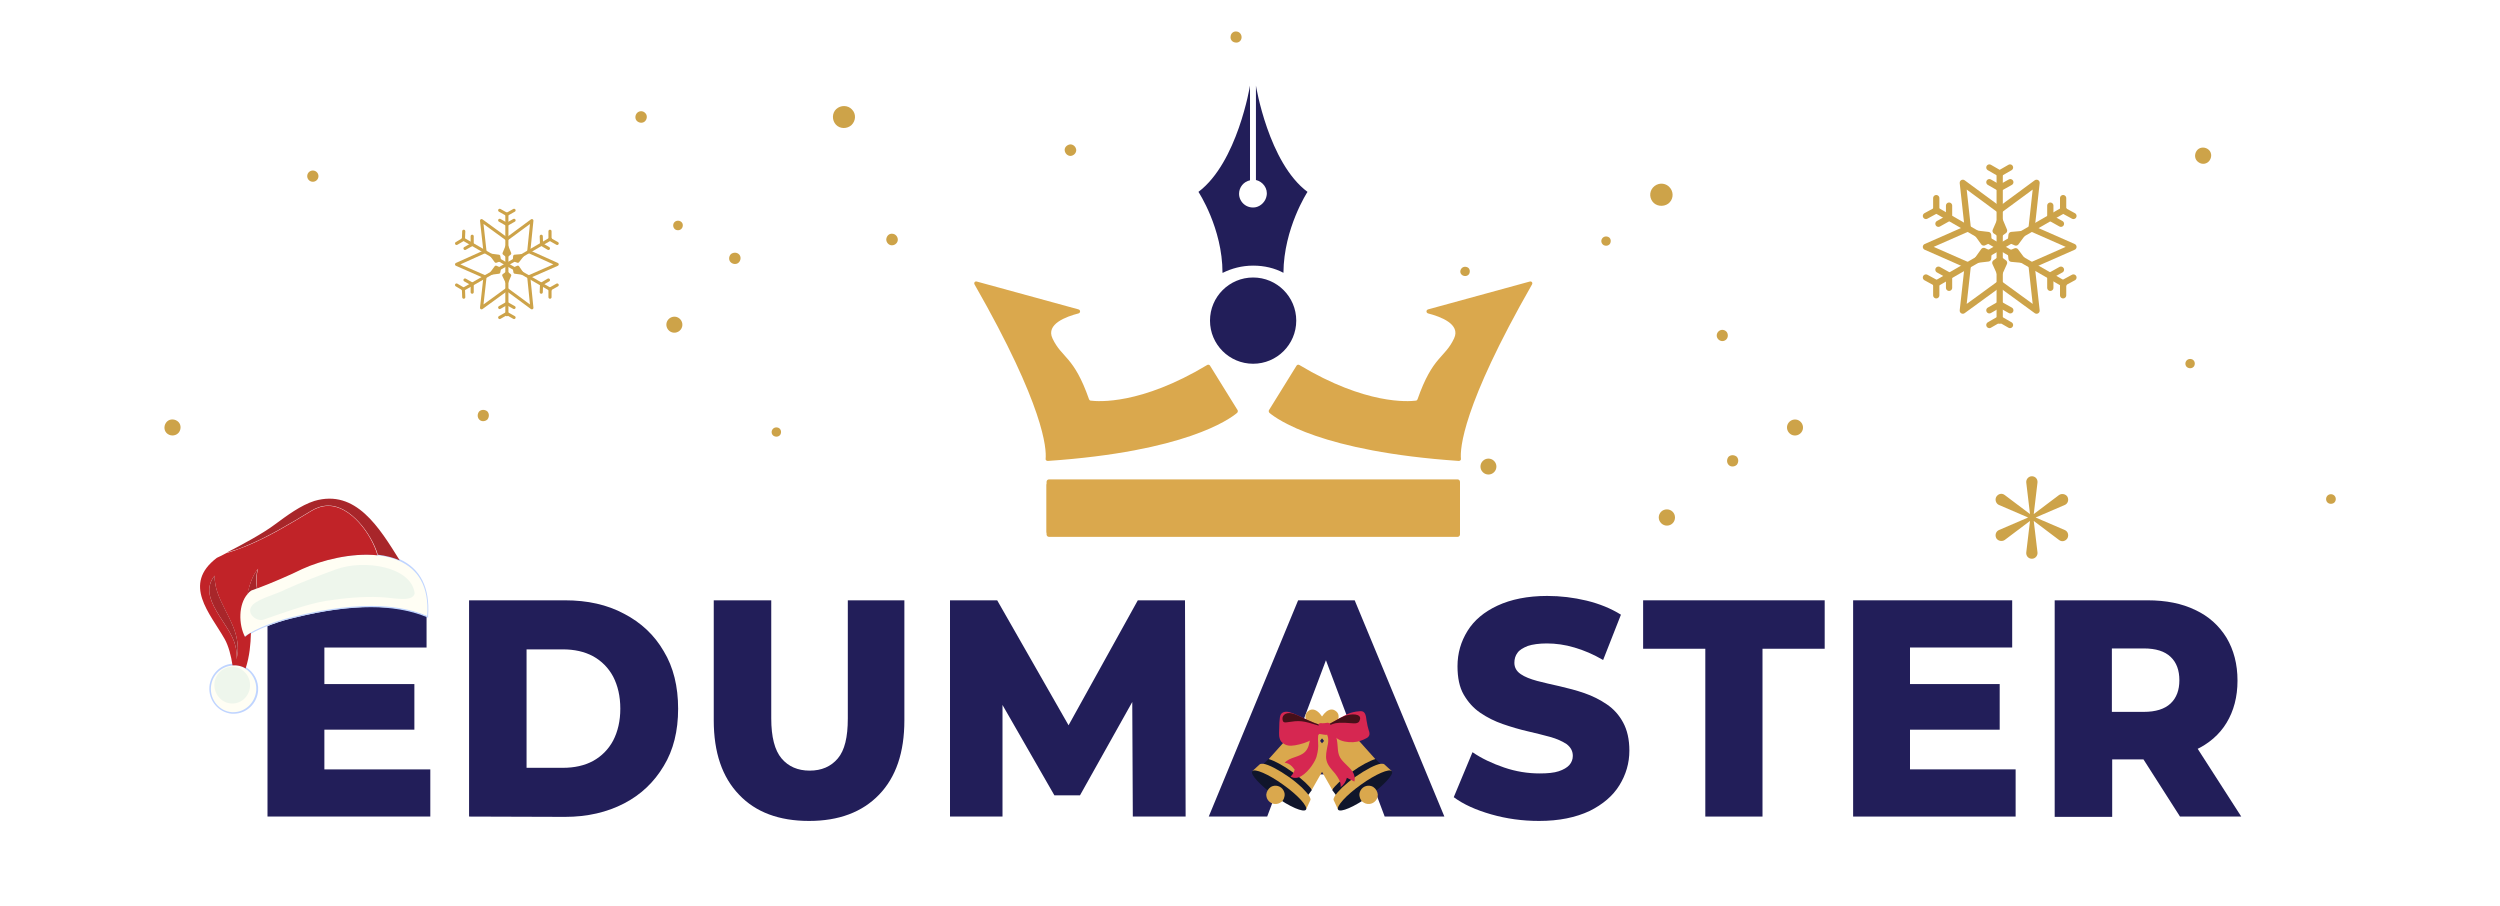
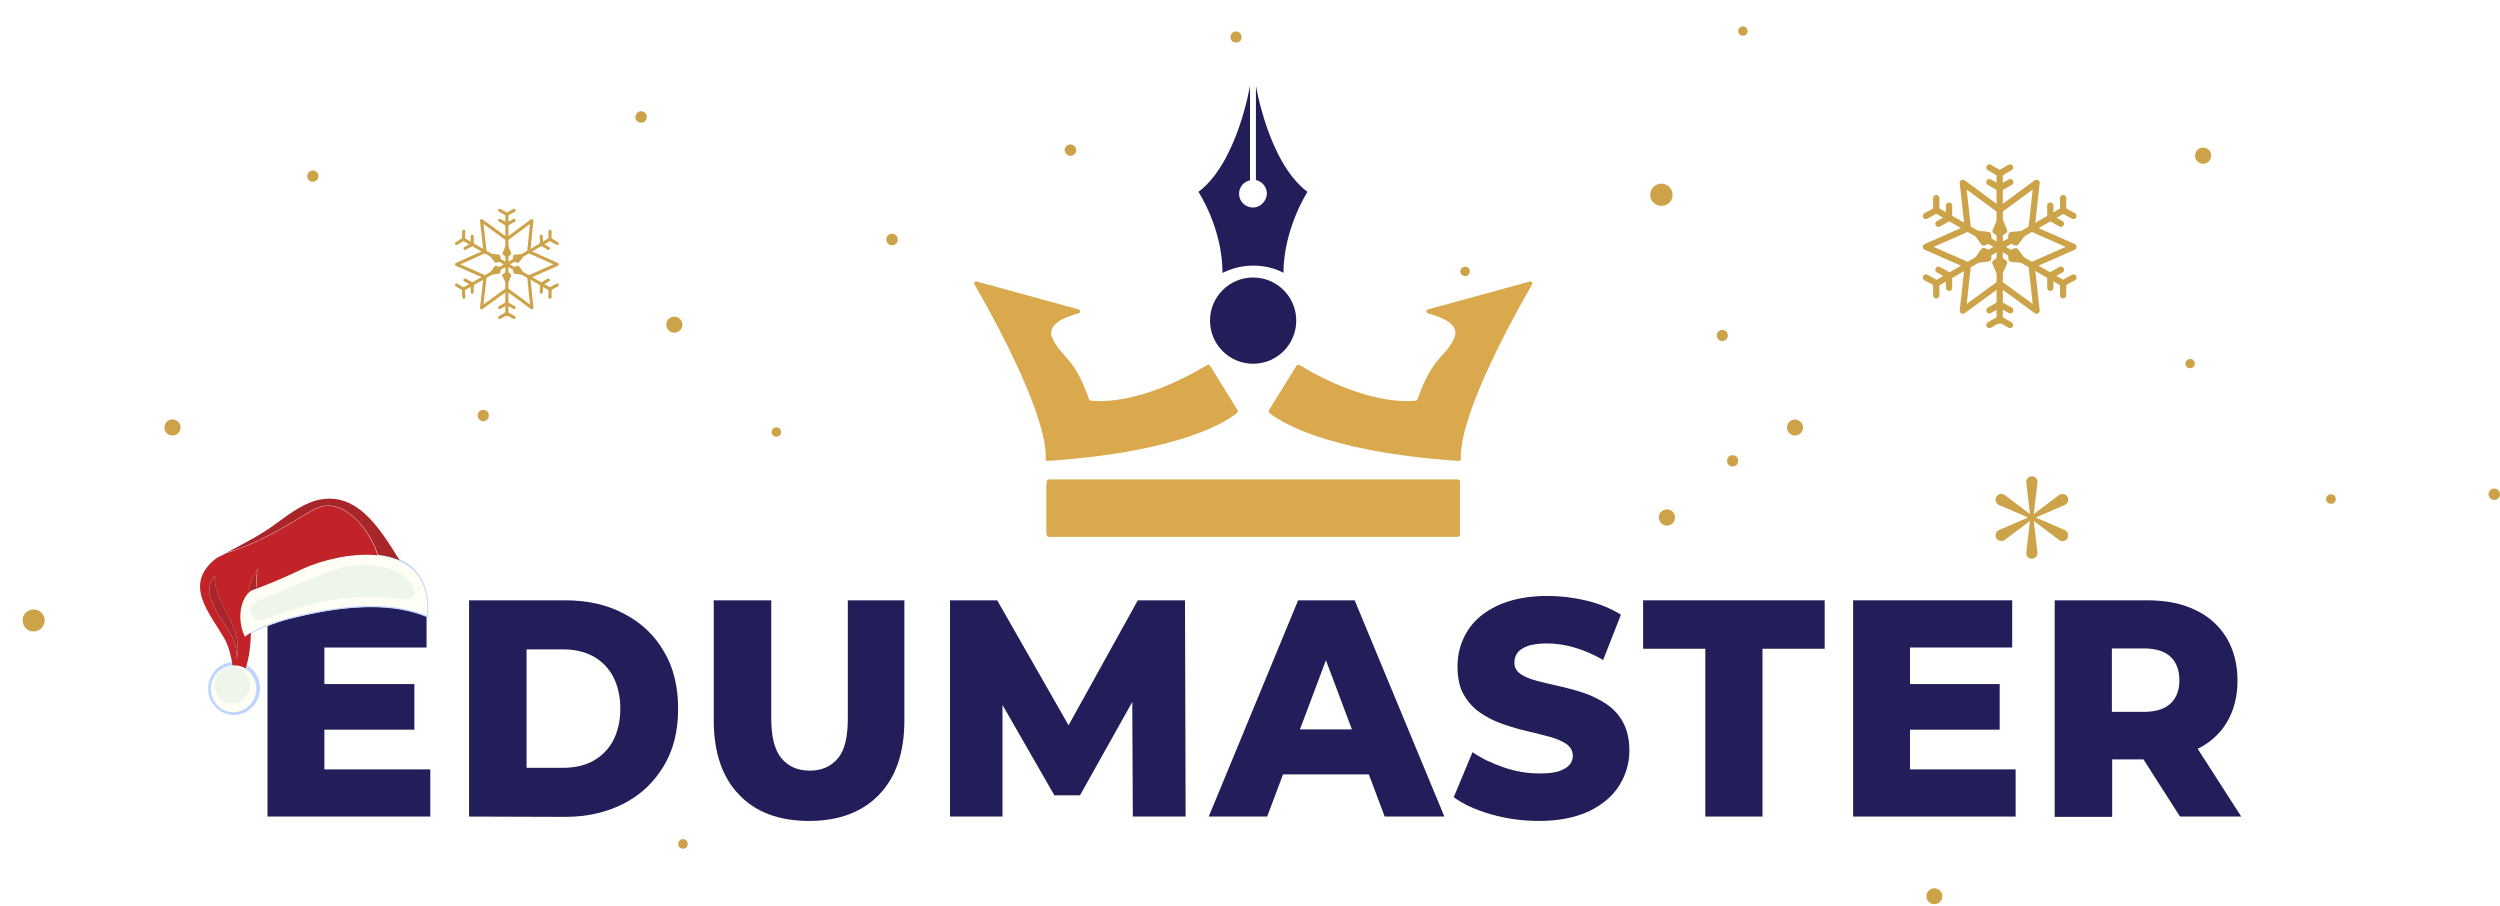
- <svg xmlns="http://www.w3.org/2000/svg" xmlns:xlink="http://www.w3.org/1999/xlink" version="1.1" id="Layer_1" x="0px" y="0px" viewBox="0 0 800 289.8" style="enable-background:new 0 0 800 289.8;" xml:space="preserve">
+ <svg xmlns="http://www.w3.org/2000/svg" version="1.1" id="Layer_1" x="0px" y="0px" viewBox="0 0 800 289.8" style="enable-background:new 0 0 800 289.8;" xml:space="preserve">
  <style type="text/css">
	.st0{fill:#221E59;}
	.st1{fill:#DAA84D;}
	.st2{fill:#FFFEF4;}
	.st3{fill:#BFD4FF;}
	.st4{fill:#EEF6EC;}
	.st5{fill:#A8262A;}
	.st6{fill:#C12328;}
	.st7{fill:none;stroke:#CDA349;stroke-width:2;stroke-linecap:round;stroke-linejoin:round;stroke-miterlimit:10;}
	.st8{fill:none;stroke:#CDA349;stroke-linecap:round;stroke-linejoin:round;stroke-miterlimit:10;}
	.st9{fill:#CDA349;}
- 	.st10{fill:#10152B;}
- 	.st11{clip-path:url(#SVGID_2_);fill:#D62751;}
- 	.st12{clip-path:url(#SVGID_4_);fill:#D62751;}
- 	.st13{clip-path:url(#SVGID_6_);fill:#D62751;}
- 	.st14{clip-path:url(#SVGID_6_);fill:#461019;}
- 	.st15{clip-path:url(#SVGID_8_);fill:#D62751;}
- 	.st16{clip-path:url(#SVGID_8_);fill:#461019;}
- 	.st17{clip-path:url(#SVGID_10_);fill:#D62751;}
</style>
  <g>
    <g>
      <path class="st0" d="M103.8,246.2h33.9v15.1H85.6v-69.2h50.9v15.1h-32.7V246.2z M102.5,218.9h30.1v14.6h-30.1    C102.5,233.5,102.5,218.9,102.5,218.9z" />
      <path class="st0" d="M150.1,261.3v-69.2h30.7c7.2,0,13.5,1.4,18.9,4.3c5.4,2.8,9.7,6.8,12.7,12c3.1,5.1,4.6,11.3,4.6,18.4    s-1.5,13.2-4.6,18.3c-3.1,5.2-7.3,9.2-12.7,12s-11.7,4.3-18.9,4.3L150.1,261.3L150.1,261.3z M168.5,245.7h11.6    c3.7,0,6.9-0.7,9.7-2.2c2.7-1.5,4.9-3.7,6.4-6.5c1.5-2.9,2.3-6.3,2.3-10.2c0-4-0.8-7.4-2.3-10.3c-1.5-2.8-3.7-5-6.4-6.5    c-2.8-1.5-6-2.2-9.7-2.2h-11.6V245.7z" />
      <path class="st0" d="M258.9,262.7c-9.6,0-17.1-2.8-22.4-8.4c-5.4-5.6-8.1-13.5-8.1-23.8v-38.4h18.4v37.8c0,5.9,1.1,10.2,3.3,12.8    s5.2,3.9,9,3.9s6.8-1.3,9-3.9s3.2-6.8,3.2-12.8v-37.8h18.1v38.4c0,10.3-2.7,18.2-8.1,23.8C275.9,259.9,268.4,262.7,258.9,262.7z" />
      <path class="st0" d="M304,261.3v-69.2h15.1l26.9,47.1h-8l26.1-47.1h15.1l0.2,69.2h-16.9l-0.2-41.8h2.9l-19.6,35h-8.2l-20.1-35h3.5    v41.8H304z" />
      <path class="st0" d="M386.8,261.3l28.6-69.2h18.1l28.7,69.2h-19.1l-22.4-59.6h7.2l-22.4,59.6H386.8L386.8,261.3z M402.5,247.8    l4.7-14.4h31.7l4.7,14.4H402.5z" />
      <path class="st0" d="M492.5,262.7c-5.3,0-10.4-0.7-15.3-2.1s-8.9-3.2-12-5.5l6-14.4c2.9,2,6.3,3.6,10.1,4.9    c3.8,1.3,7.6,1.9,11.4,1.9c2.5,0,4.6-0.2,6.1-0.7s2.7-1.2,3.4-2c0.7-0.8,1.1-1.8,1.1-2.9c0-1.6-0.7-2.8-2-3.8    c-1.4-0.9-3.1-1.7-5.3-2.3c-2.2-0.6-4.6-1.2-7.2-1.8s-5.3-1.4-7.9-2.3s-5-2.1-7.2-3.6s-3.9-3.4-5.3-5.8s-2-5.5-2-9.1    c0-4.2,1.1-7.9,3.2-11.3c2.1-3.4,5.3-6.1,9.6-8.1c4.3-2,9.6-3.1,15.9-3.1c4.3,0,8.4,0.5,12.6,1.5c4.1,1,7.8,2.5,11,4.5l-5.7,14.5    c-3.1-1.8-6.1-3.1-9.2-4c-3-0.9-6-1.3-8.8-1.3c-2.5,0-4.6,0.3-6.1,0.8c-1.5,0.6-2.7,1.3-3.3,2.2c-0.7,0.9-1,2-1,3.2    c0,1.5,0.7,2.7,2,3.6s3.1,1.6,5.3,2.2c2.2,0.6,4.6,1.1,7.2,1.7s5.3,1.3,7.9,2.2s5,2.1,7.2,3.6s3.9,3.4,5.2,5.8s2,5.4,2,9    c0,4-1.1,7.7-3.2,11.1c-2.1,3.4-5.3,6.1-9.5,8.2C504.2,261.6,498.9,262.7,492.5,262.7z" />
      <path class="st0" d="M545.7,261.3v-53.7h-19.9v-15.5h58.1v15.5H564v53.7H545.7z" />
      <path class="st0" d="M611.1,246.2H645v15.1h-52v-69.2h50.9v15.1h-32.7v39H611.1L611.1,246.2z M609.8,218.9h30.1v14.6h-30.1V218.9z    " />
      <path class="st0" d="M657.5,261.3v-69.2h29.7c5.9,0,11,1,15.3,3.1c4.3,2,7.6,5,10,8.9c2.3,3.9,3.5,8.4,3.5,13.7    c0,5.2-1.2,9.7-3.5,13.5s-5.7,6.7-10,8.7s-9.4,3-15.3,3h-19.5l8.2-8.2v26.6h-18.4V261.3z M675.8,236.8l-8.2-9H686    c3.8,0,6.7-0.9,8.6-2.7s2.8-4.3,2.8-7.4c0-3.2-0.9-5.7-2.8-7.5c-1.9-1.8-4.7-2.7-8.6-2.7h-18.4l8.2-9V236.8z M697.6,261.3    l-16.1-25.2H701l16.2,25.2H697.6z" />
    </g>
  </g>
  <g>
    <path class="st1" d="M466.5,170.8h-131c-0.4,0-0.6-0.3-0.6-0.6v-15c0-0.4,0.3-0.6,0.6-0.6h131c0.4,0,0.6,0.3,0.6,0.6v15   C467.2,170.5,466.9,170.8,466.5,170.8z" />
    <g>
      <circle class="st0" cx="401" cy="102.6" r="13.8" />
      <g>
        <g>
          <path class="st0" d="M410.7,87.3L410.7,87.3c0.1-14.3,7.7-25.9,7.7-25.9c-12.5-9.3-16.5-34-16.5-34l0,0v30.2      c2.2,0.5,3.9,2.7,3.4,5.1c-0.3,1.7-1.7,3.2-3.4,3.6c-2.9,0.6-5.4-1.6-5.4-4.3c0-2.1,1.5-3.9,3.5-4.3V27.4l0,0      c0,0-4,24.6-16.5,34c0,0,7.7,11.6,7.7,25.9h0.1c2.8-1.4,6.1-2.3,9.7-2.3S407.9,85.8,410.7,87.3z" />
        </g>
      </g>
    </g>
    <g>
      <g>
        <g>
          <path class="st1" d="M489.5,90.1L457,99c-0.7,0.2-0.7,1.1,0,1.3c3.9,1,10.5,3.4,8.3,8c-3,6.4-6.8,5.5-11.7,19.5      c-0.1,0.2-0.3,0.4-0.5,0.4c-2.4,0.3-16,1.4-37.3-11.4c-0.3-0.2-0.7-0.1-0.9,0.2l-8.8,14.2c-0.2,0.3-0.1,0.6,0.1,0.9      c2.5,2.1,16.7,12.4,60.6,15.4c0.4,0,0.8-0.3,0.7-0.7c-0.3-3.2,0.4-16.7,22.7-55.7C490.6,90.5,490.1,89.9,489.5,90.1z" />
        </g>
        <path class="st1" d="M312.6,90.1l32.5,8.9c0.7,0.2,0.7,1.1,0,1.3c-3.9,1-10.5,3.4-8.3,8c3,6.4,6.8,5.5,11.7,19.5     c0.1,0.2,0.3,0.4,0.5,0.4c2.4,0.3,16,1.4,37.3-11.4c0.3-0.2,0.7-0.1,0.9,0.2l8.8,14.2c0.2,0.3,0.1,0.6-0.1,0.9     c-2.5,2.1-16.7,12.4-60.6,15.4c-0.4,0-0.8-0.3-0.7-0.7c0.3-3.2-0.4-16.7-22.7-55.7C311.5,90.5,312,89.9,312.6,90.1z" />
      </g>
    </g>
  </g>
  <path class="st1" d="M334.9,171v-16.8c0-0.4,0.3-0.8,0.8-0.8h130.7c0.4,0,0.8,0.3,0.8,0.8V171c0,0.4-0.3,0.8-0.8,0.8H335.7  C335.2,171.8,334.9,171.4,334.9,171z" />
  <g>
    <g>
      <path class="st2" d="M80.5,188.9c0.1,0,0.1,0,0.2-0.1c4.2-1.5,11.9-4.7,16-6.8c7.9-3.7,22-6.7,31.2-2.6c5.8,2.6,9.6,7.9,8.9,17.6    c-12.5-5.3-29.1-3.1-42.5,0.3c-3.8,0.8-10.2,2.9-14.1,5.2c-0.7,0.4-1.4,0.8-1.9,1.3C75.9,199.3,76.3,191.7,80.5,188.9z" />
    </g>
    <g>
-       <path class="st2" d="M74.9,228.2c-0.2,0-0.4,0-0.6,0c-4.1-0.3-7.3-4-7-8.3c0.3-3.8,3.3-6.9,6.9-7.2c0.2,0,0.4,0,0.7,0    c0.2,0,0.3,0,0.5,0c1.1,0.1,2.2,0.4,3.2,1c2.5,1.5,4,4.3,3.7,7.3C82.1,225,78.8,228.2,74.9,228.2z" />
-       <path class="st3" d="M74.9,212.9c0.1,0,0.3,0,0.4,0c1.1,0.1,2.2,0.4,3.1,1c2.3,1.4,3.8,4.1,3.6,7c-0.3,3.9-3.5,7-7.3,7    c-0.2,0-0.4,0-0.5,0c-4-0.3-7-3.9-6.7-8c0.3-3.8,3.2-6.6,6.7-6.9C74.5,212.9,74.7,212.9,74.9,212.9 M74.9,212.4    c-0.2,0-0.5,0-0.7,0c-3.8,0.3-6.9,3.5-7.2,7.4c-0.3,4.4,2.9,8.2,7.2,8.6c0.2,0,0.4,0,0.6,0c4.1,0,7.5-3.3,7.8-7.4    c0.2-3.1-1.3-5.9-3.9-7.5c-1-0.6-2.2-1-3.3-1.1C75.3,212.4,75.1,212.4,74.9,212.4L74.9,212.4z" />
+       <path class="st2" d="M74.9,228.4c-0.2,0-0.4,0-0.6,0c-4.3-0.3-7.5-4.2-7.2-8.6c0.3-3.9,3.4-7.1,7.2-7.4c0.2,0,0.4,0,0.7,0    c0.2,0,0.3,0,0.5,0c1.2,0.1,2.3,0.4,3.3,1.1c2.6,1.6,4.1,4.4,3.9,7.5C82.3,225.2,78.9,228.4,74.9,228.4z" />
+       <path class="st3" d="M74.9,212.9c0.1,0,0.3,0,0.4,0c1.1,0.1,2.2,0.4,3.1,1c2.3,1.4,3.8,4.1,3.6,7c-0.3,3.9-3.5,7-7.3,7    c-0.2,0-0.4,0-0.5,0c-4-0.3-7-3.9-6.7-8c0.3-3.8,3.2-6.6,6.7-6.9C74.5,212.9,74.7,212.9,74.9,212.9 M74.9,211.9    c-0.2,0-0.5,0-0.7,0c-4.1,0.3-7.3,3.7-7.6,7.8c-0.3,4.7,3.1,8.7,7.7,9.1c0.2,0,0.4,0,0.6,0c4.3,0,7.9-3.5,8.3-7.9    c0.2-3.3-1.3-6.3-4.1-8c-1.1-0.7-2.3-1-3.5-1.1C75.3,211.9,75.1,211.9,74.9,211.9L74.9,211.9z" />
    </g>
    <g>
      <path class="st2" d="M78.1,203.9c-2.5-4.7-2.1-12.4,2.2-15.2l0,0l0.2-0.1c4.2-1.5,11.9-4.7,16-6.8c4.8-2.2,12.8-4.6,20.7-4.6    c4.2,0,7.8,0.7,10.7,2c6.7,3,9.7,9,9.1,17.9l0,0.3l-0.3-0.1c-4.9-2.1-10.9-3.1-17.8-3.1c-7.2,0-15.5,1.2-24.5,3.4    c-4,0.9-10.3,3-14,5.2c-0.7,0.4-1.3,0.8-1.8,1.3l-0.2,0.2L78.1,203.9z" />
      <path class="st3" d="M117.2,177.5c3.8,0,7.5,0.6,10.6,2c5.8,2.6,9.6,7.9,8.9,17.6c-5.4-2.3-11.5-3.2-17.9-3.2    c-8.4,0-17,1.5-24.6,3.4c-3.8,0.8-10.2,2.9-14.1,5.2c-0.7,0.4-1.4,0.8-1.9,1.3c-2.4-4.5-2.1-12.1,2.1-14.9c0.1,0,0.1,0,0.2-0.1    c4.2-1.5,11.9-4.7,16-6.8C101.9,179.6,109.8,177.5,117.2,177.5 M117.2,177L117.2,177c-8,0-16,2.4-20.8,4.6    c-4.1,2.1-11.7,5.3-16,6.8l-0.1,0l-0.1,0l-0.1,0l-0.1,0c-4.4,2.9-4.9,10.7-2.3,15.5l0.3,0.5l0.5-0.4c0.5-0.4,1.1-0.8,1.8-1.2    c3.7-2.2,10-4.3,13.9-5.1c9.1-2.3,17.3-3.4,24.5-3.4c6.8,0,12.8,1.1,17.7,3.1l0.6,0.3l0-0.7c0.6-9-2.5-15.1-9.2-18.1    C125,177.6,121.4,177,117.2,177L117.2,177z" />
    </g>
    <g>
      <path class="st4" d="M81,193.4c2.4-2.1,7.4-3.2,10.4-4.8c5.3-2.4,10.7-4.4,16.1-6.4c9-3.3,24.2-0.9,25.2,7.7    c-0.7,3-7.1,1.3-10.9,1.2c-5.7-0.3-11.8,0.3-17.6,1.2c-6,1-14.2,4-19.9,6C81.9,199,78.3,196,81,193.4z" />
    </g>
    <path class="st4" d="M73.9,213.4c0.3,0,0.6,0,0.9,0c0.9,0.1,1.7,0.3,2.4,0.8c1.8,1.1,3,3.2,2.8,5.5c-0.2,3.2-3,5.7-6.1,5.4   c-3.1-0.2-5.5-3.1-5.3-6.3C68.8,215.9,71.1,213.6,73.9,213.4z" />
    <path class="st5" d="M82.2,188.3c-0.6,0.2-1.1,0.4-1.6,0.6c-0.1,0-0.1,0-0.2,0.1c-0.5,0.3-0.9,0.7-1.3,1.2c0.7-2.9,1.7-6.2,3.4-8.1   C81.9,184,81.9,186.1,82.2,188.3z" />
    <path class="st5" d="M104.9,161.8c-1.9,0-3.8,0.7-5.4,1.7c-6.4,3.9-13.7,8.3-20.8,11.2c-2.1,0.9-4.2,1.6-6.3,2.2   c5.1-2.6,11.9-6.3,15.6-9.1c3.8-2.8,8.2-6.1,12.6-7.5c13.3-3.9,20.8,8.6,27.3,19c-2.1-0.9-4.5-1.5-7-1.8   C118.9,170.8,112.1,161.6,104.9,161.8z" />
    <path class="st6" d="M69.4,178.5c0.9-0.4,1.9-0.9,3-1.5c2.2-0.6,4.2-1.4,6.3-2.2c7.1-2.9,14.4-7.3,20.8-11.2c1.6-1,3.5-1.7,5.4-1.7   c7.2-0.2,14,9,15.9,15.8c-8.3-0.9-18,1.6-24.1,4.4c-3.6,1.8-10.1,4.6-14.4,6.2c-0.3-2.2-0.3-4.3,0.3-6.3c-1.7,1.9-2.8,5.2-3.4,8.1   c-2.9,3.3-2.9,9.7-0.8,13.7c0.5-0.4,1.1-0.9,1.9-1.3c-0.1,3.6-0.4,7.4-1.7,11.4c-0.9-0.6-2-0.9-3.1-1c-0.4,0-0.7,0-1.1,0   c-0.4-2.9-1.3-6.3-2.5-8.4C67.2,196.2,58.2,187,69.4,178.5z M75.3,206.6c0.4,1.4,0.5,2.9,0.4,4.4c0.4-2.1,0.5-3,0.3-5.1   c-0.7-7.6-7.6-14.2-7.3-21.7C62.8,191.4,73.8,199.6,75.3,206.6z" />
    <g>
      <path class="st5" d="M68.7,184.2c-0.3,7.4,6.6,14,7.3,21.7c0.2,2.1,0.1,3-0.3,5.1c0.1-1.5,0-3-0.4-4.4    C73.8,199.6,62.8,191.4,68.7,184.2z" />
    </g>
  </g>
  <g>
    <g>
      <polygon class="st7" points="639.9,74.8 641.3,73.8 640,70.7 638.6,73.9   " />
      <polygon class="st7" points="636.3,76.9 636.2,75.2 632.8,74.8 634.8,77.6   " />
      <polygon class="st7" points="643.5,76.9 645.1,77.6 647.1,74.9 643.7,75.2   " />
      <polygon class="st7" points="639.9,83.1 638.5,84.1 639.9,87.2 641.3,84.1   " />
      <polygon class="st7" points="643.5,81 643.7,82.8 647,83.1 645,80.4   " />
      <polygon class="st7" points="636.3,81 634.8,80.3 632.8,83.1 636.2,82.7   " />
    </g>
    <polygon class="st7" points="639.9,67.2 651.7,58.5 650.1,73.1 663.5,79 650.1,84.9 651.7,99.4 639.9,90.8 628.1,99.4 629.7,84.9    616.3,79 629.7,73.1 628.1,58.5  " />
    <g>
      <line class="st7" x1="639.9" y1="79" x2="639.9" y2="102.6" />
      <line class="st7" x1="660.4" y1="90.8" x2="639.9" y2="79" />
      <line class="st7" x1="639.9" y1="79" x2="639.9" y2="55.4" />
      <line class="st7" x1="660.4" y1="67.2" x2="639.9" y2="79" />
      <line class="st7" x1="639.9" y1="79" x2="619.5" y2="90.8" />
      <line class="st7" x1="619.5" y1="67.2" x2="639.9" y2="79" />
    </g>
    <polyline class="st7" points="636.6,53.6 639.9,55.5 643.2,53.6  " />
    <polyline class="st7" points="636.6,58.3 639.9,60.2 643.3,58.3  " />
    <polyline class="st7" points="660.2,63.4 660.2,67.3 663.5,69.1  " />
    <polyline class="st7" points="656.1,65.8 656.1,69.7 659.5,71.6  " />
    <polyline class="st7" points="619.6,63.4 619.6,67.3 616.3,69.1  " />
    <polyline class="st7" points="623.7,65.8 623.7,69.7 620.3,71.6  " />
    <polyline class="st7" points="660.2,94.5 660.2,90.6 663.5,88.8  " />
    <polyline class="st7" points="656.1,92.1 656.1,88.2 659.5,86.3  " />
    <polyline class="st7" points="619.6,94.5 619.6,90.6 616.3,88.8  " />
    <polyline class="st7" points="623.7,92.1 623.7,88.2 620.3,86.3  " />
    <polyline class="st7" points="643.2,104 639.9,102.1 636.6,104  " />
    <polyline class="st7" points="643.3,99.3 639.9,97.4 636.6,99.3  " />
  </g>
  <g>
    <g>
      <polygon class="st8" points="162.2,81.8 163.1,81.1 162.2,78.9 161.3,81.1   " />
      <polygon class="st8" points="159.8,83.2 159.6,82 157.3,81.7 158.7,83.6   " />
      <polygon class="st8" points="164.6,83.2 165.7,83.6 167.1,81.8 164.7,82   " />
      <polygon class="st8" points="162.2,87.4 161.2,88.1 162.2,90.2 163.1,88.1   " />
      <polygon class="st8" points="164.6,86 164.8,87.1 167,87.4 165.7,85.5   " />
      <polygon class="st8" points="159.8,86 158.7,85.5 157.3,87.4 159.6,87.1   " />
    </g>
    <polygon class="st8" points="162.2,76.5 170.2,70.6 169.2,80.5 178.3,84.6 169.2,88.6 170.2,98.5 162.2,92.6 154.1,98.5    155.2,88.6 146.1,84.6 155.2,80.5 154.1,70.6  " />
    <g>
      <line class="st8" x1="162.2" y1="84.6" x2="162.2" y2="100.7" />
      <line class="st8" x1="176.1" y1="92.6" x2="162.2" y2="84.6" />
      <line class="st8" x1="162.2" y1="84.6" x2="162.2" y2="68.5" />
      <line class="st8" x1="176.1" y1="76.5" x2="162.2" y2="84.6" />
      <line class="st8" x1="162.2" y1="84.6" x2="148.2" y2="92.6" />
      <line class="st8" x1="148.2" y1="76.5" x2="162.2" y2="84.6" />
    </g>
    <polyline class="st8" points="159.9,67.3 162.2,68.6 164.5,67.3  " />
    <polyline class="st8" points="159.9,70.5 162.2,71.8 164.5,70.5  " />
    <polyline class="st8" points="176,74 176,76.6 178.3,77.9  " />
    <polyline class="st8" points="173.2,75.6 173.3,78.2 175.5,79.5  " />
    <polyline class="st8" points="148.4,74 148.3,76.6 146.1,77.9  " />
    <polyline class="st8" points="151.1,75.6 151.1,78.2 148.8,79.5  " />
    <polyline class="st8" points="176,95.1 176,92.5 178.3,91.2  " />
    <polyline class="st8" points="173.2,93.5 173.3,90.9 175.5,89.6  " />
    <polyline class="st8" points="148.4,95.1 148.3,92.5 146.1,91.2  " />
    <polyline class="st8" points="151.1,93.5 151.1,90.9 148.8,89.6  " />
    <polyline class="st8" points="164.5,101.6 162.2,100.3 159.9,101.6  " />
    <polyline class="st8" points="164.5,98.4 162.2,97.1 159.9,98.4  " />
  </g>
  <path class="st9" d="M660.7,169.6l-9.3-4l9.3-4c1-0.4,1.4-1.6,0.9-2.6c-0.5-0.9-1.8-1.2-2.7-0.6l-8.1,6.1l1.2-10.1  c0.1-1.1-0.7-2-1.8-2c-1.1,0-1.9,1-1.8,2l1.2,10.1l-8.1-6.1c-0.9-0.7-2.1-0.4-2.7,0.6c-0.5,0.9-0.1,2.2,0.9,2.6l9.3,4l-9.3,4  c-1,0.4-1.4,1.6-0.9,2.6c0.5,0.9,1.8,1.2,2.7,0.6l8.1-6.1l-1.2,10.1c-0.1,1.1,0.7,2,1.8,2c1.1,0,1.9-1,1.8-2l-1.2-10.1l8.1,6.1  c0.9,0.7,2.1,0.4,2.7-0.6C662.1,171.2,661.7,170,660.7,169.6z" />
-   <g>
-     <g>
-       <polygon class="st10" points="404.1,244.7 405.9,242.9 416.3,243.2 419.8,252.8 417.8,255.5   " />
-       <path class="st1" d="M417.9,259.1l-17.2-12.3l2.4-2.2c0,0,0,0,0,0c0.2-0.2,0.6-0.2,1.1-0.2c1.7,0.2,4.9,1.9,8.2,4.2    c1.6,1.1,3,2.3,4.2,3.4c1.1,1.1,1.9,2,2.4,2.8c0.3,0.6,0.5,1,0.3,1.3c0,0,0,0,0,0L417.9,259.1z" />
-       <path class="st1" d="M413.5,247c1.6,1.1,3,2.3,4.2,3.4c0.9,0.9,1.6,1.6,2.1,2.3l3.7-6.5c1.7-3,1.2-6.7-1.1-9.1    c0.6-0.8,1.6-2.1,2.7-2.9c3.2-2.6,4.2-5.4,2.3-6.7c-1.8-1.4-4.2,0.5-5.6,4.3c-0.5,1.3-1.4,2.7-1.9,3.5c-3-1.3-6.6-0.6-8.8,1.9    l-5.1,5.7C407.7,243.4,410.6,244.9,413.5,247z" />
-       <path class="st10" d="M400.7,246.8c0.7-1,5.2,0.9,9.9,4.3c4.8,3.4,8,7,7.3,8c-0.7,1-5.2-0.9-9.9-4.3    C403.3,251.3,400,247.8,400.7,246.8z" />
-       <path class="st1" d="M406.7,251.8c1.4-0.8,3.2-0.3,4,1.1c0.4,0.7,0.5,1.4,0.3,2.1c-0.1,0.4-0.2,0.7-0.4,1c-0.2,0.4-0.6,0.7-1,0.9    c-1.4,0.8-3.2,0.3-4-1.1c-0.1-0.1-0.1-0.3-0.2-0.4c-0.1-0.4-0.2-0.7-0.2-1.1C405.3,253.3,405.8,252.4,406.7,251.8z" />
-     </g>
-     <g>
-       <polygon class="st10" points="442,244.7 440.2,242.9 429.8,243.2 426.3,252.8 428.3,255.5   " />
-       <path class="st1" d="M428.2,259.1l17.2-12.3l-2.4-2.2c0,0,0,0,0,0c-0.2-0.2-0.6-0.2-1.1-0.2c-1.7,0.2-4.9,1.9-8.2,4.2    c-1.6,1.1-3,2.3-4.2,3.4c-1.1,1.1-1.9,2-2.4,2.8c-0.3,0.6-0.5,1-0.3,1.3c0,0,0,0,0,0L428.2,259.1z" />
-       <path class="st1" d="M432.6,247c-1.6,1.1-3,2.3-4.2,3.4c-0.9,0.9-1.6,1.6-2.1,2.3l-3.7-6.5c-1.7-3-1.2-6.7,1.1-9.1    c-0.6-0.8-1.6-2.1-2.7-2.9c-3.2-2.6-4.2-5.4-2.3-6.7c1.8-1.4,4.2,0.5,5.6,4.3c0.5,1.3,1.4,2.7,1.9,3.5c3-1.3,6.6-0.6,8.8,1.9    l5.1,5.7C438.4,243.4,435.5,244.9,432.6,247z" />
-       <path class="st10" d="M445.4,246.8c-0.7-1-5.2,0.9-9.9,4.3c-4.8,3.4-8,7-7.3,8c0.7,1,5.2-0.9,9.9-4.3    C442.8,251.3,446.1,247.8,445.4,246.8z" />
-       <path class="st1" d="M439.4,251.8c-1.4-0.8-3.2-0.3-4,1.1c-0.4,0.7-0.5,1.4-0.3,2.1c0.1,0.4,0.2,0.7,0.4,1c0.2,0.4,0.6,0.7,1,0.9    c1.4,0.8,3.2,0.3,4-1.1c0.1-0.1,0.1-0.3,0.2-0.4c0.1-0.4,0.2-0.7,0.2-1.1C440.8,253.3,440.3,252.4,439.4,251.8z" />
-     </g>
-   </g>
-   <g>
-     <g>
-       <defs>
-         <path id="SVGID_1_" d="M424.8,238.7c-0.3,1.6-0.7,3.2-0.3,4.7c0.4,1.6,1.6,2.8,2.7,4.1c1,1.3,2,2.8,1.8,4.4c1-0.7,1.7-1.8,2-3     c0.8,0.4,1.6,0.8,2.4,1.2c0.3-1.1,0-2.3-0.6-3.2c-0.6-0.9-1.5-1.7-2.3-2.5c-0.8-0.8-1.6-1.6-2-2.7c-0.4-1.1-0.4-2.3-0.5-3.4     c-0.1-1.1-0.2-2.3-0.8-3.3c-0.4-0.6-2.7-2.1-2.7-0.7c0,0.6,0.5,1.4,0.5,2C425.1,237.1,425,237.9,424.8,238.7z" />
-       </defs>
-       <clipPath id="SVGID_2_">
-         <use xlink:href="#SVGID_1_" style="overflow:visible;" />
-       </clipPath>
-       <path class="st11" d="M424.8,238.7c-0.3,1.6-0.7,3.2-0.3,4.7c0.4,1.6,1.6,2.8,2.7,4.1c1,1.3,2,2.8,1.8,4.4c1-0.7,1.7-1.8,2-3    c0.8,0.4,1.6,0.8,2.4,1.2c0.3-1.1,0-2.3-0.6-3.2c-0.6-0.9-1.5-1.7-2.3-2.5c-0.8-0.8-1.6-1.6-2-2.7c-0.4-1.1-0.4-2.3-0.5-3.4    c-0.1-1.1-0.2-2.3-0.8-3.3c-0.4-0.6-2.7-2.1-2.7-0.7c0,0.6,0.5,1.4,0.5,2C425.1,237.1,425,237.9,424.8,238.7z" />
-     </g>
-     <g>
-       <defs>
-         <path id="SVGID_3_" d="M419.2,236.5c-0.2,1.5-0.5,3-1.6,4.1c-1.8,1.8-4.9,1.6-6.5,3.5c1.4,0.1,2.3,1,3.2,2.2     c-0.2,0.8-0.7,1.6-1.3,2.2c1.1,0.7,2.4,0.5,3.5-0.2c2.6-1.6,4.5-5,4.8-6.2c0.5-1.9,0.6-2.9,0.5-4.4c-0.1-1.5-0.1-3.1,0.7-4.3     c-0.6-0.2-1.2-0.5-1.8-0.8c-0.6-0.4-0.7-0.5-1,0.3C419.3,234.1,419.3,235.3,419.2,236.5z" />
-       </defs>
-       <clipPath id="SVGID_4_">
-         <use xlink:href="#SVGID_3_" style="overflow:visible;" />
-       </clipPath>
-       <path class="st12" d="M419.2,236.5c-0.2,1.5-0.5,3-1.6,4.1c-1.8,1.8-4.9,1.6-6.5,3.5c1.4,0.1,2.3,1,3.2,2.2    c-0.2,0.8-0.7,1.6-1.3,2.2c1.1,0.7,2.4,0.5,3.5-0.2c2.6-1.6,4.5-5,4.8-6.2c0.5-1.9,0.6-2.9,0.5-4.4c-0.1-1.5-0.1-3.1,0.7-4.3    c-0.6-0.2-1.2-0.5-1.8-0.8c-0.6-0.4-0.7-0.5-1,0.3C419.3,234.1,419.3,235.3,419.2,236.5z" />
-     </g>
-     <g>
-       <g>
-         <g>
-           <defs>
-             <path id="SVGID_5_" d="M419.9,236.6c-1.4,0.9-3.7,1.6-5.5,1.9c-1.8,0.3-2.9,0.1-4-0.8c-0.4-0.3-0.7-0.7-0.9-1.4       c-0.2-0.6-0.2-1.2-0.2-1.8c0-1,0.1-2.2,0.1-3.3c0.1-0.8,0.1-1.6,0.3-2.2c0.2-0.6,0.5-0.8,0.8-1c1.3-0.6,2.7,0,4.5,0.8       s4.6,2.3,7.3,3.1c0.7,0.2,1.4,0.3,1.9,0.1c-0.1,0.6-0.1,1.2-0.2,1.8c0,0.2,0.1,0.5-0.2,0.6c-0.2,0.1-0.5,0.1-0.8,0.1       C421.8,234.9,421,235.9,419.9,236.6z" />
-           </defs>
-           <clipPath id="SVGID_6_">
-             <use xlink:href="#SVGID_5_" style="overflow:visible;" />
-           </clipPath>
-           <path class="st13" d="M419.9,236.6c-1.4,0.9-3.7,1.6-5.5,1.9c-1.8,0.3-2.9,0.1-4-0.8c-0.4-0.3-0.7-0.7-0.9-1.4      c-0.2-0.6-0.2-1.2-0.2-1.8c0-1,0.1-2.2,0.1-3.3c0.1-0.8,0.1-1.6,0.3-2.2c0.2-0.6,0.5-0.8,0.8-1c1.3-0.6,2.7,0,4.5,0.8      s4.6,2.3,7.3,3.1c0.7,0.2,1.4,0.3,1.9,0.1c-0.1,0.6-0.1,1.2-0.2,1.8c0,0.2,0.1,0.5-0.2,0.6c-0.2,0.1-0.5,0.1-0.8,0.1      C421.8,234.9,421,235.9,419.9,236.6z" />
-           <path class="st14" d="M423,232.5c-3-0.8-5.6-2-8.6-1.7c-3.1,0.3-3.8,0.9-4-0.6c-0.2-1.5,1.4-2.6,3.8-1.7c2.9,1.1,6,2.9,9.2,3.3      C424.4,231.9,423,232.5,423,232.5z" />
-         </g>
-       </g>
-       <g>
-         <g>
-           <g>
-             <defs>
-               <path id="SVGID_7_" d="M428,236.4c1.2,0.8,3.2,1.2,5,1.1c1.8-0.1,3.2-0.7,4.3-1.3c0.4-0.2,0.7-0.5,0.9-1c0.1-0.5,0-1-0.2-1.5        c-0.3-0.9-0.5-1.9-0.7-3.1c-0.1-0.8-0.2-1.8-0.6-2.4c-0.4-0.6-1-0.7-1.7-0.6c-2.9,0.2-4.4,1.2-5.7,1.9s-2.3,1.3-3.8,2.1        c-0.4,0.2-0.8,0.4-1.2,0.2c0.1,0.6,0.2,1.5,0.2,2.1c0,0.2,0,0.5,0.2,0.6c0.1,0.1,0.4,0,0.6,0.1C426.3,235,427,235.8,428,236.4        z" />
-             </defs>
-             <clipPath id="SVGID_8_">
-               <use xlink:href="#SVGID_7_" style="overflow:visible;" />
-             </clipPath>
-             <path class="st15" d="M428,236.4c1.2,0.8,3.2,1.2,5,1.1c1.8-0.1,3.2-0.7,4.3-1.3c0.4-0.2,0.7-0.5,0.9-1c0.1-0.5,0-1-0.2-1.5       c-0.3-0.9-0.5-1.9-0.7-3.1c-0.1-0.8-0.2-1.8-0.6-2.4c-0.4-0.6-1-0.7-1.7-0.6c-2.9,0.2-4.4,1.2-5.7,1.9s-2.3,1.3-3.8,2.1       c-0.4,0.2-0.8,0.4-1.2,0.2c0.1,0.6,0.2,1.5,0.2,2.1c0,0.2,0,0.5,0.2,0.6c0.1,0.1,0.4,0,0.6,0.1C426.3,235,427,235.8,428,236.4z       " />
-             <path class="st16" d="M425.2,232.2c1.8-0.8,2.5-1,5.3-0.9c2.8,0.1,4.3,0.7,4.7-1.1c0.5-1.8-2.7-2-5.1-1c-2.4,1-4.5,2.1-5.2,2.3       C424.2,231.6,425.2,232.2,425.2,232.2z" />
-           </g>
-         </g>
-       </g>
-       <g>
-         <defs>
-           <path id="SVGID_9_" d="M421.9,231.9c0-0.3,0.3-0.5,0.8-0.5c0.5,0.1,1.6,0,1.9-0.1c0.3-0.1,1,0,1.2,0.8c0.2,0.8,0.2,1.3-0.3,2.1      c-0.4,0.8-0.6,0.7-0.9,0.9c-0.3,0.2-1.7-0.2-2.1-0.2c-0.4,0-0.4-0.4-0.4-0.4s0.4-0.8,0.2-1.4      C422.2,232.6,421.9,232.3,421.9,231.9z" />
-         </defs>
-         <clipPath id="SVGID_10_">
-           <use xlink:href="#SVGID_9_" style="overflow:visible;" />
-         </clipPath>
-         <path class="st17" d="M421.4,231.9c0-0.3,0.8-0.6,1.3-0.5c0.5,0.1,1.6,0,1.9-0.1c0.3-0.1,1,0,1.2,0.8c0.2,0.8,0.2,1.3-0.3,2.1     c-0.4,0.8-0.6,0.7-0.9,0.9c-0.3,0.2-1.7-0.2-2.1-0.2c-0.4,0-0.4-0.4-0.4-0.4s0.4-0.8,0.2-1.4     C422.2,232.6,421.4,232.3,421.4,231.9z" />
-       </g>
-     </g>
-   </g>
-   <path class="st9" d="M478.1,151.1c-1,1-2.6,1-3.6,0c-1-1-1-2.6,0-3.6c1-1,2.6-1,3.6,0C479.1,148.5,479.1,150.1,478.1,151.1z" />
+   <path class="st9" d="M620.8,288.6c-1,1-2.6,1-3.6,0c-1-1-1-2.6,0-3.6c1-1,2.6-1,3.6,0C621.8,286,621.8,287.6,620.8,288.6z" />
  <path class="st9" d="M744.7,160.7c-0.5-0.6-0.5-1.6,0.2-2.2c0.6-0.5,1.6-0.5,2.2,0.2c0.5,0.6,0.5,1.6-0.2,2.2  C746.2,161.4,745.2,161.3,744.7,160.7z" />
  <path class="st9" d="M344.4,48c0,1-0.8,1.8-1.8,1.9c-1,0-1.8-0.8-1.9-1.8s0.8-1.8,1.8-1.9C343.5,46.2,344.3,47,344.4,48z" />
  <path class="st9" d="M153.4,134.3c-0.7-0.7-0.7-1.8-0.1-2.6c0.7-0.7,1.8-0.7,2.6-0.1c0.7,0.7,0.7,1.8,0.1,2.6  C155.3,134.9,154.1,135,153.4,134.3z" />
  <path class="st9" d="M530.8,165.6c0-1.4,1.1-2.6,2.6-2.6c1.4,0,2.6,1.1,2.6,2.6c0,1.4-1.1,2.6-2.6,2.6  C532,168.2,530.8,167,530.8,165.6z" />
  <path class="st9" d="M247.2,137.4c0.5-0.7,1.4-0.8,2.1-0.4c0.7,0.5,0.8,1.4,0.4,2.1c-0.5,0.7-1.4,0.8-2.1,0.4  C246.9,139.1,246.7,138.1,247.2,137.4z" />
-   <path class="st9" d="M512.7,76.3c0.5-0.7,1.4-0.8,2.1-0.4s0.8,1.4,0.4,2.1c-0.5,0.7-1.4,0.8-2.1,0.4C512.4,77.9,512.2,77,512.7,76.3  z" />
+   <path class="st9" d="M556.5,9.1c0.5-0.7,1.4-0.8,2.1-0.4s0.8,1.4,0.4,2.1c-0.5,0.7-1.4,0.8-2.1,0.4C556.2,10.8,556,9.8,556.5,9.1z" />
  <path class="st9" d="M217.4,101.9c1.1,0.9,1.3,2.5,0.4,3.6c-0.9,1.1-2.5,1.3-3.6,0.4c-1.1-0.9-1.3-2.5-0.4-3.6  C214.7,101.2,216.3,101,217.4,101.9z" />
  <path class="st9" d="M397.3,12.1c-0.1,1-1,1.7-2,1.5c-1-0.1-1.7-1-1.5-2c0.1-1,1-1.7,2-1.5C396.7,10.2,397.4,11.1,397.3,12.1z" />
  <ellipse transform="matrix(0.2777 -0.9607 0.9607 0.2777 18.1262 136.869)" class="st9" cx="100.1" cy="56.4" rx="1.8" ry="1.8" />
  <path class="st9" d="M552.2,108.8c-0.8,0.6-1.9,0.4-2.5-0.4c-0.6-0.8-0.4-1.9,0.4-2.5c0.8-0.6,1.9-0.4,2.5,0.4  C553.1,107.1,553,108.2,552.2,108.8z" />
  <path class="st9" d="M699.6,115.5c0.5-0.7,1.4-0.8,2.1-0.4c0.7,0.5,0.8,1.4,0.4,2.1c-0.5,0.7-1.4,0.8-2.1,0.4  S699.1,116.2,699.6,115.5z" />
  <path class="st9" d="M467.6,86c0.5-0.7,1.4-0.8,2.1-0.4s0.8,1.4,0.4,2.1c-0.5,0.7-1.4,0.8-2.1,0.4C467.2,87.6,467.1,86.7,467.6,86z" />
  <path class="st9" d="M703.5,51.9c-1.2-0.8-1.4-2.4-0.6-3.6c0.8-1.2,2.4-1.4,3.6-0.6c1.2,0.8,1.4,2.4,0.6,3.6  C706.3,52.5,704.7,52.8,703.5,51.9z" />
  <path class="st9" d="M53.7,138.9c-1.2-0.8-1.4-2.4-0.6-3.6c0.8-1.2,2.4-1.4,3.6-0.6c1.2,0.8,1.4,2.4,0.6,3.6  C56.5,139.4,54.9,139.7,53.7,138.9z" />
  <path class="st9" d="M553.2,148.8c-0.7-0.7-0.7-1.8-0.1-2.6c0.7-0.7,1.8-0.7,2.6-0.1c0.7,0.7,0.7,1.8,0.1,2.6  C555.1,149.4,553.9,149.5,553.2,148.8z" />
  <path class="st9" d="M528.8,64.5c-1.2-1.6-0.9-3.8,0.7-5c1.6-1.2,3.8-0.9,5,0.7c1.2,1.6,0.9,3.8-0.7,5  C532.2,66.3,529.9,66,528.8,64.5z" />
  <path class="st9" d="M576,134.8c1.1,0.9,1.3,2.5,0.4,3.6c-0.9,1.1-2.5,1.3-3.6,0.4c-1.1-0.9-1.3-2.5-0.4-3.6  C573.3,134.1,574.9,133.9,576,134.8z" />
  <path class="st9" d="M285.5,74.8c1,0,1.8,0.9,1.8,1.9c0,1-0.9,1.8-1.9,1.8c-1,0-1.8-0.9-1.8-1.9C283.7,75.5,284.5,74.7,285.5,74.8z" />
  <path class="st9" d="M206.5,36.2c0.7,0.7,0.6,1.9-0.1,2.6c-0.7,0.7-1.9,0.6-2.6-0.1c-0.7-0.7-0.6-1.9,0.1-2.6  C204.6,35.4,205.8,35.4,206.5,36.2z" />
-   <path class="st9" d="M236.5,81.4c0.7,0.7,0.6,1.9-0.1,2.6c-0.7,0.7-1.9,0.6-2.6-0.1c-0.7-0.7-0.6-1.9,0.1-2.6  C234.7,80.7,235.8,80.7,236.5,81.4z" />
-   <path class="st9" d="M216.2,73.5c-0.7-0.4-1-1.3-0.6-2.1c0.4-0.7,1.3-1,2.1-0.6s1,1.3,0.6,2.1C217.9,73.6,217,73.9,216.2,73.5z" />
-   <path class="st9" d="M272.5,40c-1.4,1.3-3.7,1.3-5-0.1c-1.3-1.4-1.3-3.7,0.1-5c1.4-1.3,3.7-1.3,5,0.1C274,36.4,273.9,38.6,272.5,40z  " />
+   <path class="st9" d="M799.5,156.9c0.7,0.7,0.6,1.9-0.1,2.6c-0.7,0.7-1.9,0.6-2.6-0.1c-0.7-0.7-0.6-1.9,0.1-2.6  C797.7,156.1,798.8,156.2,799.5,156.9z" />
+   <path class="st9" d="M217.8,271.4c-0.7-0.4-1-1.3-0.6-2.1c0.4-0.7,1.3-1,2.1-0.6c0.7,0.4,1,1.3,0.6,2.1  C219.4,271.6,218.5,271.8,217.8,271.4z" />
+   <path class="st9" d="M13.2,201.1c-1.4,1.3-3.7,1.3-5-0.1c-1.3-1.4-1.3-3.7,0.1-5c1.4-1.3,3.7-1.3,5,0.1  C14.7,197.5,14.6,199.7,13.2,201.1z" />
</svg>
